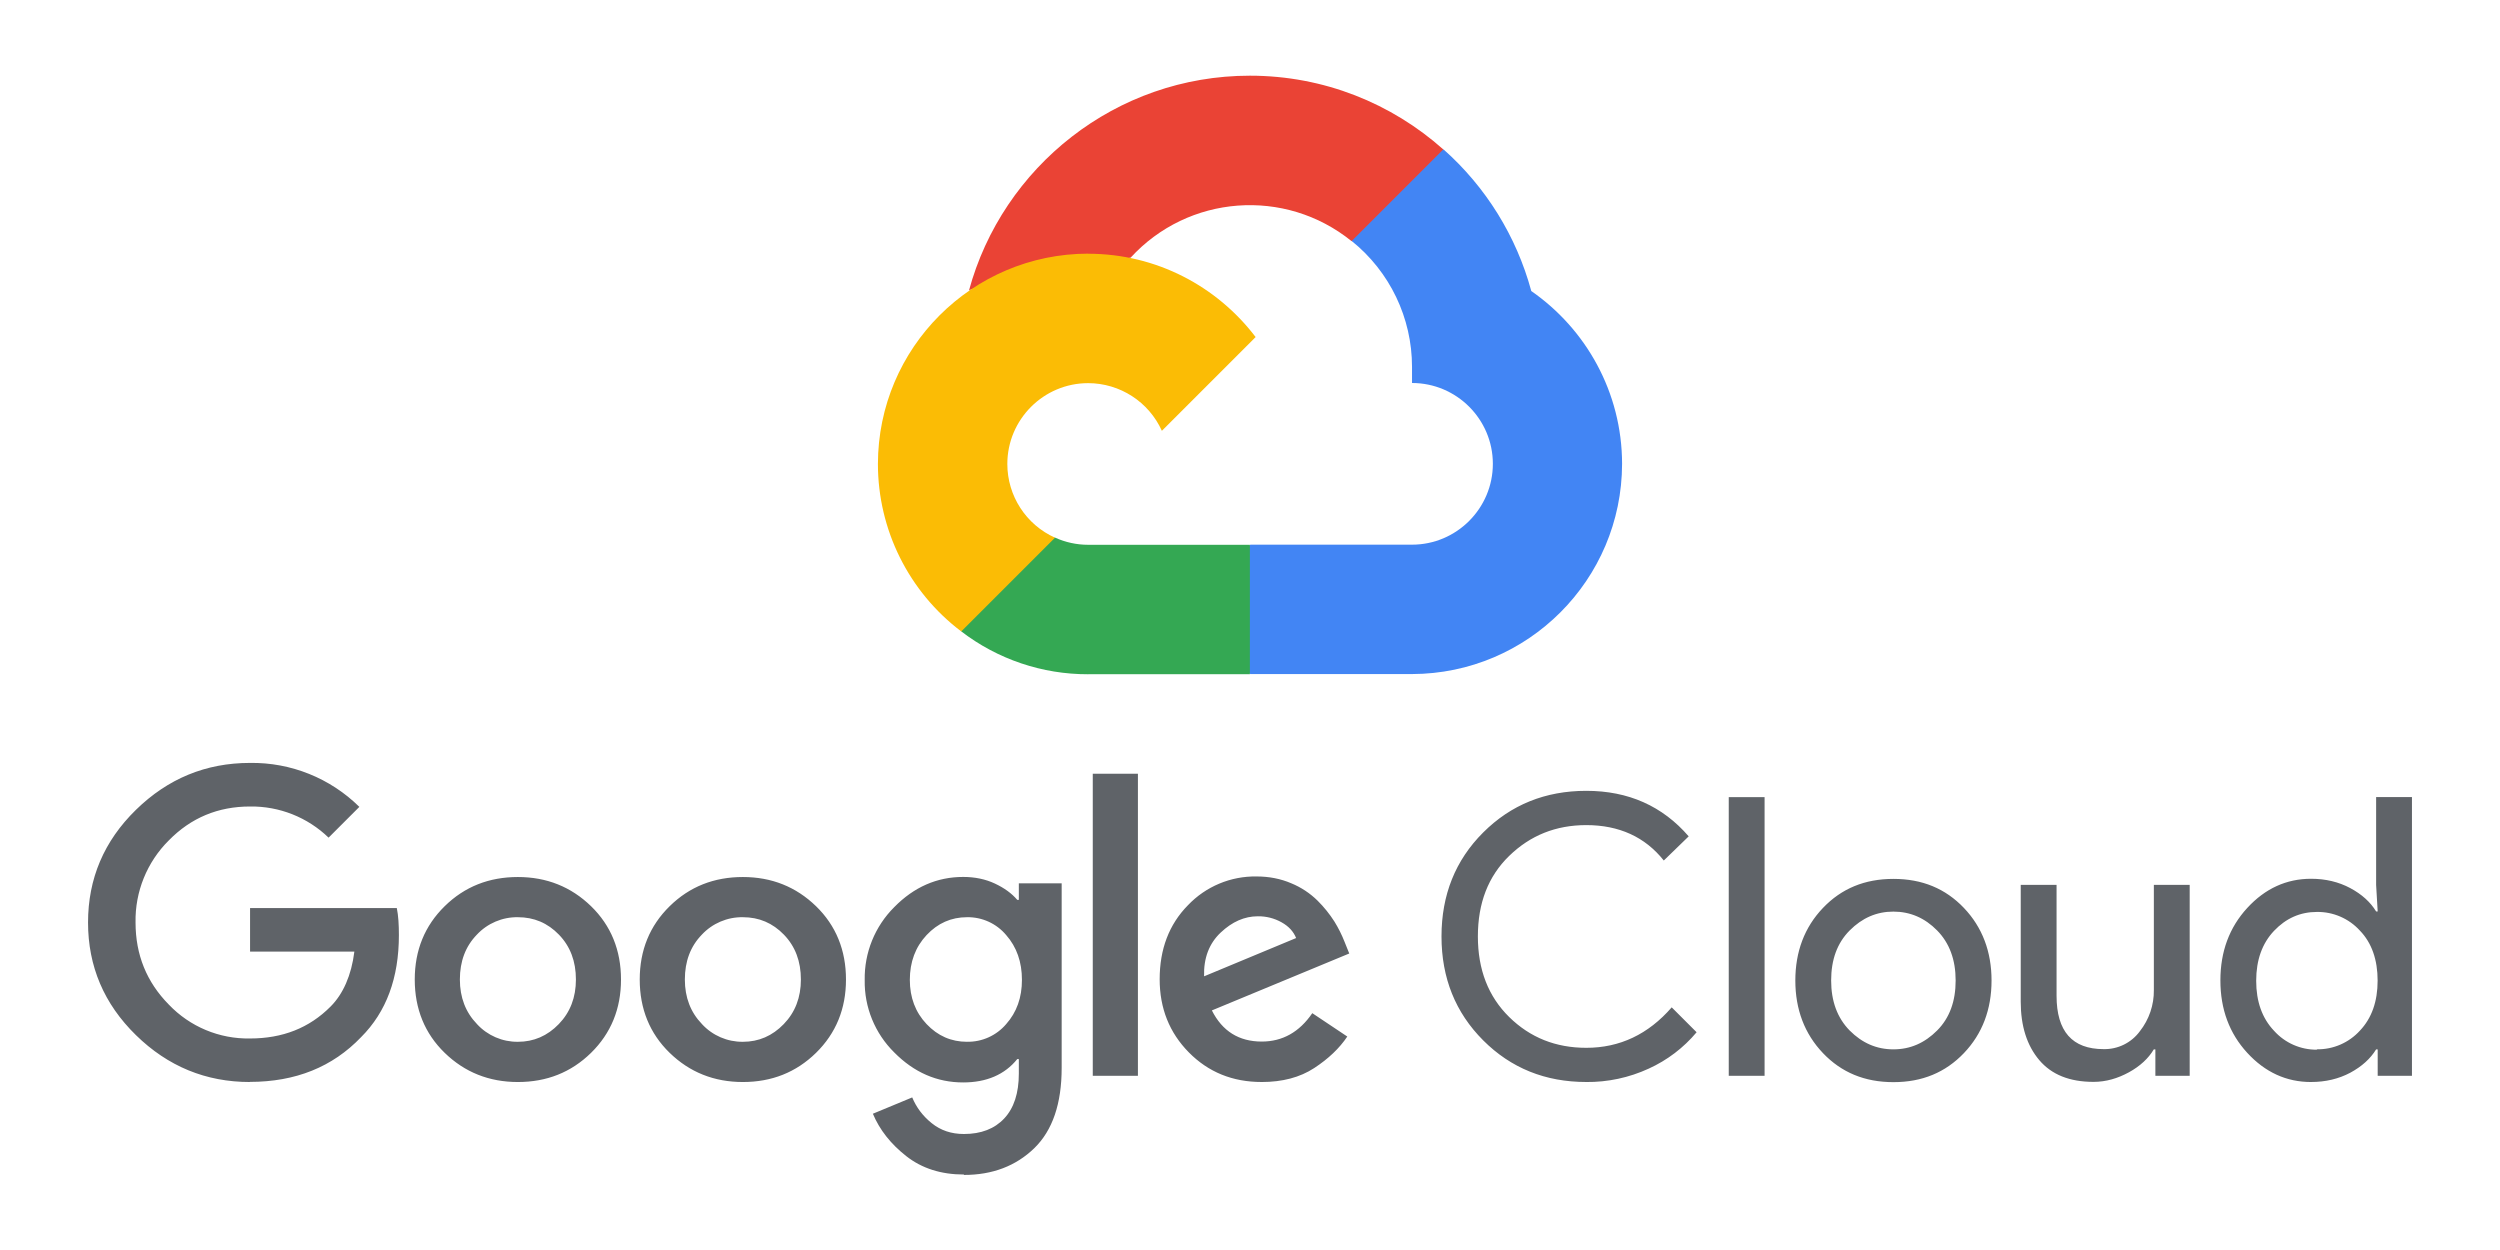
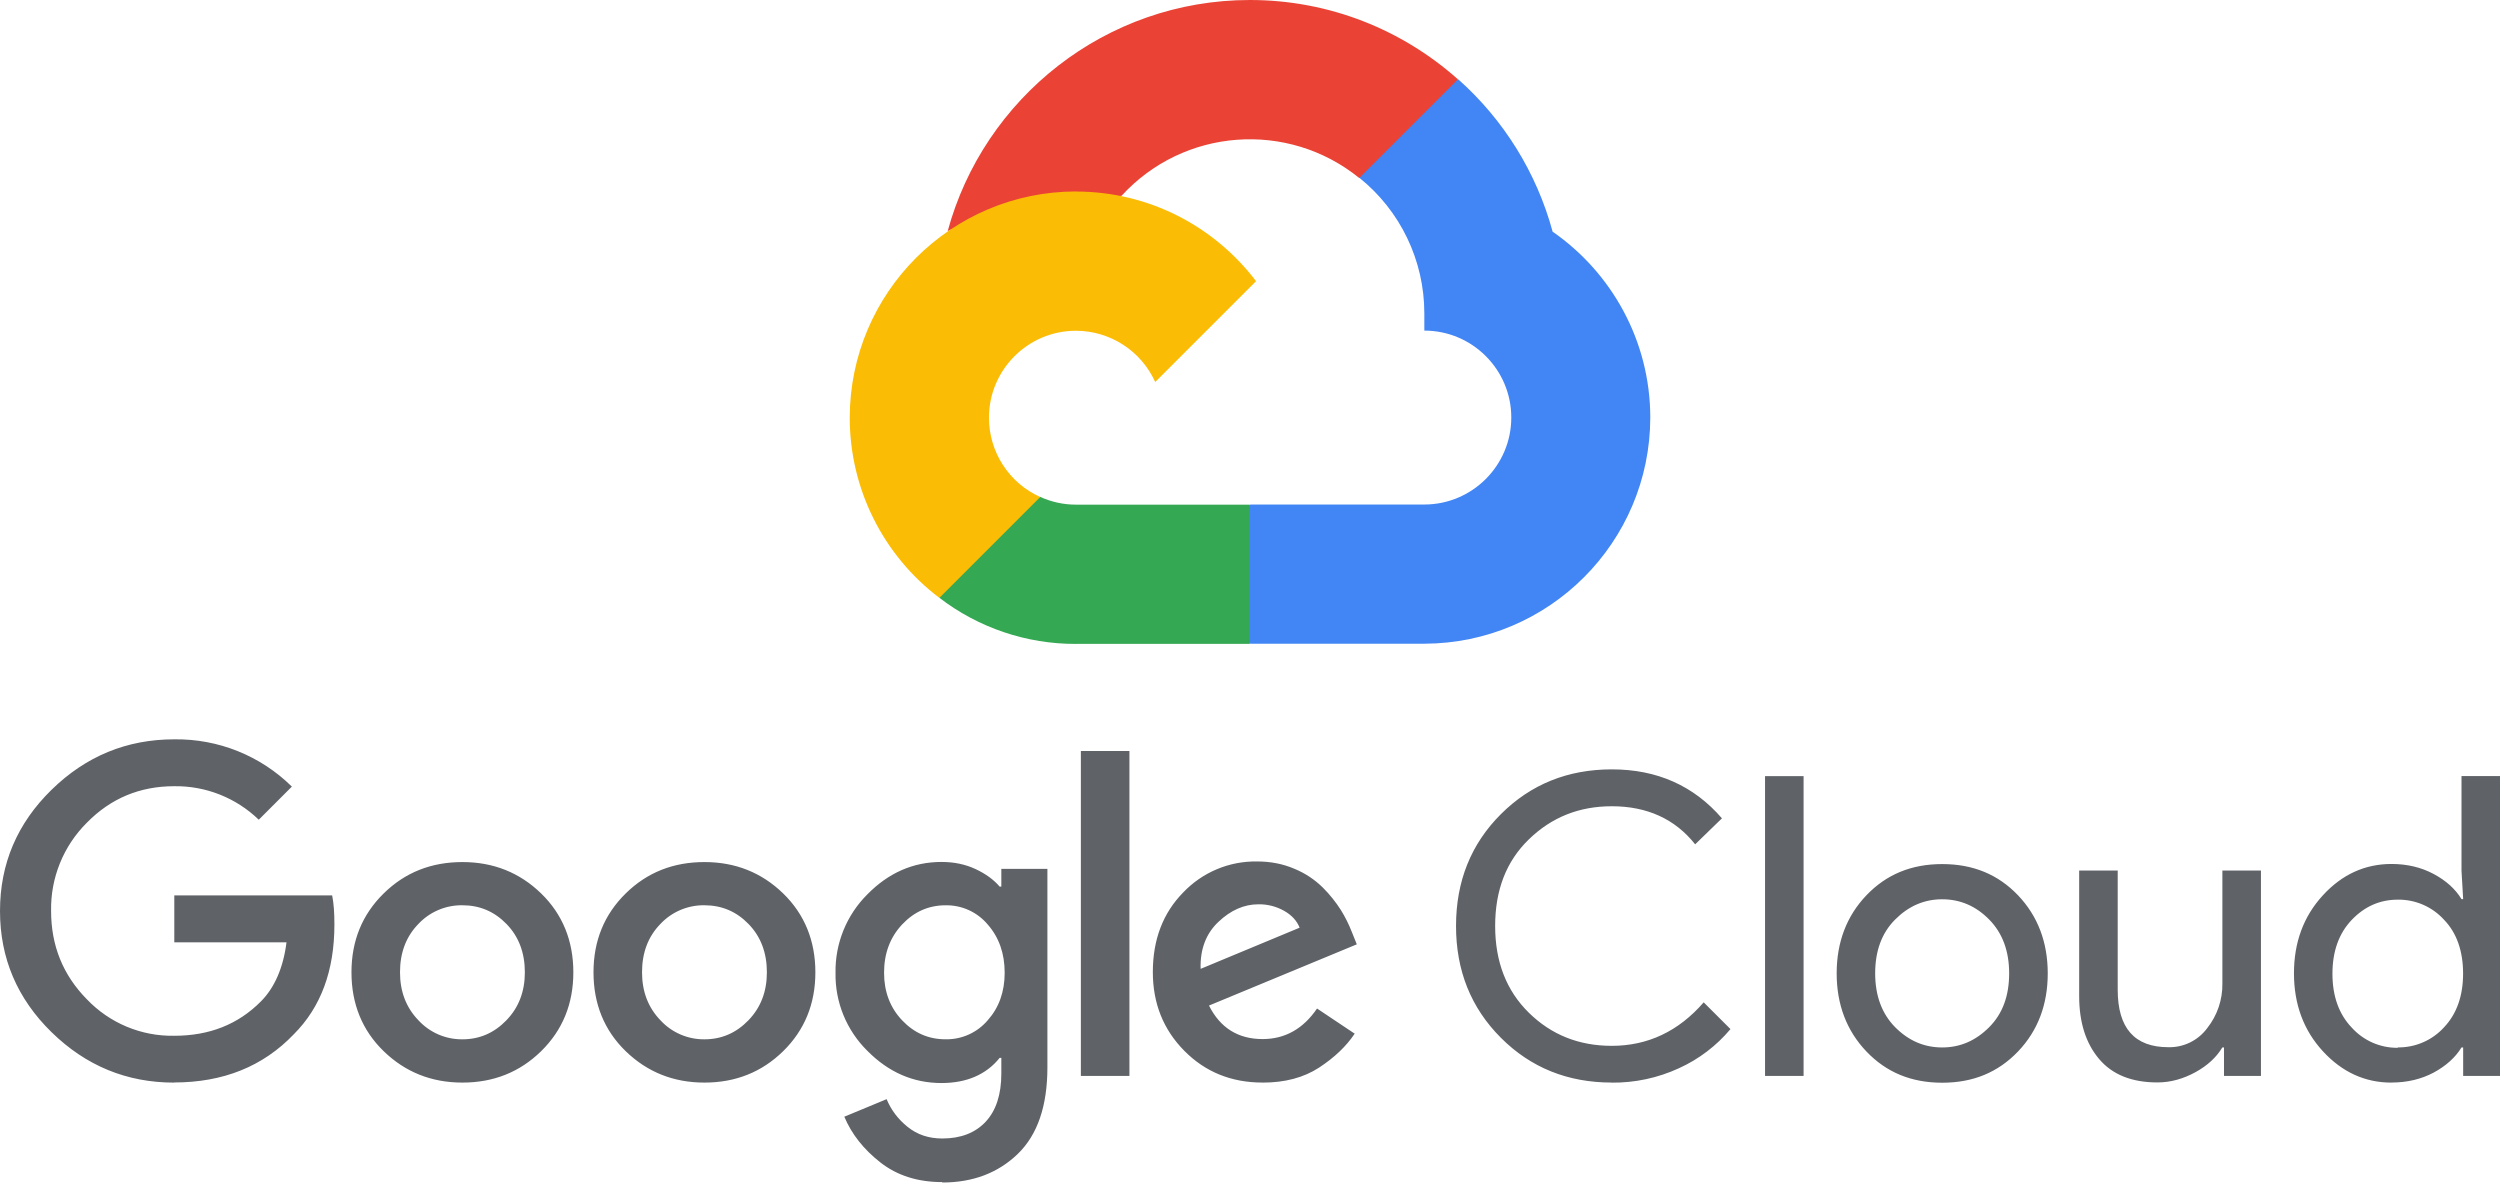
- <svg xmlns="http://www.w3.org/2000/svg" width="120" height="60">
-   <path d="M64.87 11.572l1.144.02 3.108-3.108.15-1.317c-2.47-2.197-5.72-3.534-9.277-3.534-6.44 0-11.876 4.382-13.486 10.318.34-.237 1.065-.06 1.065-.06l6.212-1.022s.32-.53.48-.497a7.76 7.76 0 0 1 10.605-.8z" fill="#ea4335" />
-   <path d="M73.5 13.962a13.99 13.99 0 0 0-4.216-6.796l-4.402 4.402a7.75 7.75 0 0 1 2.895 6.039v.777c2.142 0 3.88 1.743 3.88 3.88s-1.743 3.88-3.88 3.88h-7.762l-.777.78v4.658l.777.773h7.762A10.11 10.11 0 0 0 77.86 22.265c-.004-3.436-1.736-6.48-4.37-8.303z" fill="#4285f4" />
-   <path d="M52.234 32.362h7.76V26.15h-7.76a3.84 3.84 0 0 1-1.597-.347l-1.12.343-3.108 3.108-.272 1.05a9.96 9.96 0 0 0 6.098 2.06z" fill="#34a853" />
-   <path d="M52.234 12.175A10.11 10.11 0 0 0 42.14 22.269a10.08 10.08 0 0 0 4 8.04l4.5-4.5a3.88 3.88 0 0 1-2.288-3.538c0-2.142 1.743-3.88 3.88-3.88a3.89 3.89 0 0 1 3.538 2.288l4.5-4.5c-1.846-2.43-4.76-4-8.04-4z" fill="#fbbc05" />
-   <path d="M12 51.937c-2.12 0-3.94-.75-5.474-2.25s-2.3-3.304-2.3-5.408.765-3.908 2.3-5.408S9.883 36.62 12 36.62a7.32 7.32 0 0 1 5.249 2.11l-1.477 1.477a5.32 5.32 0 0 0-3.773-1.495c-1.53 0-2.83.54-3.896 1.627a5.41 5.41 0 0 0-1.597 3.941c0 1.546.53 2.857 1.597 3.94a5.25 5.25 0 0 0 3.896 1.627c1.558 0 2.845-.5 3.87-1.534.6-.6 1-1.5 1.14-2.635h-5.006v-2.092h7.044c.075.372.1.8.1 1.3 0 2.056-.603 3.686-1.813 4.895-1.372 1.435-3.15 2.15-5.345 2.15zm16.37-1.4c-.96.94-2.13 1.4-3.512 1.4s-2.554-.47-3.512-1.4-1.438-2.113-1.438-3.52.48-2.58 1.438-3.52 2.13-1.4 3.512-1.4 2.554.47 3.512 1.4 1.438 2.116 1.438 3.52-.48 2.58-1.438 3.52zm-5.474-1.38a2.63 2.63 0 0 0 1.963.849c.76 0 1.414-.282 1.963-.85s.822-1.28.822-2.14c0-.87-.27-1.588-.813-2.15s-1.198-.84-1.972-.84a2.64 2.64 0 0 0-1.972.84c-.543.56-.813 1.276-.813 2.15 0 .858.273 1.573.822 2.14zm16.273 1.38c-.96.94-2.13 1.4-3.512 1.4s-2.554-.47-3.512-1.4-1.438-2.113-1.438-3.52.48-2.58 1.438-3.52 2.13-1.4 3.512-1.4 2.554.47 3.512 1.4 1.438 2.116 1.438 3.52-.48 2.58-1.438 3.52zm-5.474-1.38a2.63 2.63 0 0 0 1.963.849c.76 0 1.414-.282 1.963-.85s.822-1.28.822-2.14c0-.87-.27-1.588-.813-2.15s-1.198-.84-1.972-.84a2.64 2.64 0 0 0-1.972.84c-.543.56-.813 1.276-.813 2.15 0 .858.273 1.573.822 2.14zm12.573 7.22c-1.095 0-2.017-.294-2.764-.88s-1.282-1.264-1.606-2.038l1.888-.783c.198.474.5.885.933 1.234s.94.522 1.552.522c.822 0 1.468-.25 1.933-.747s.7-1.216.7-2.15v-.7h-.075c-.6.747-1.477 1.122-2.596 1.122-1.258 0-2.36-.48-3.307-1.438a4.76 4.76 0 0 1-1.42-3.476 4.82 4.82 0 0 1 1.42-3.503c.945-.963 2.05-1.447 3.307-1.447.56 0 1.068.105 1.522.318s.813.474 1.074.783h.075V42.4h2.056v8.857c0 1.72-.438 3.004-1.318 3.86-.88.85-2.002 1.28-3.373 1.28zm.15-6.372a2.41 2.41 0 0 0 1.879-.849c.504-.567.756-1.273.756-2.122 0-.858-.252-1.576-.756-2.15a2.4 2.4 0 0 0-1.879-.858c-.76 0-1.408.288-1.942.858s-.804 1.288-.804 2.15c0 .846.267 1.555.804 2.122s1.183.85 1.942.85zM54.62 37.14v14.5h-2.167v-14.5zm5.94 14.796c-1.396 0-2.56-.474-3.494-1.42s-1.402-2.116-1.402-3.512c0-1.444.45-2.63 1.354-3.55a4.45 4.45 0 0 1 3.298-1.384c.597 0 1.153.108 1.663.327a3.92 3.92 0 0 1 1.27.84 5.84 5.84 0 0 1 .804.999 6.12 6.12 0 0 1 .486.972l.225.56L58.17 48.5c.5.996 1.3 1.495 2.392 1.495.996 0 1.807-.453 2.428-1.363l1.68 1.122c-.375.56-.903 1.065-1.588 1.513s-1.528.67-2.524.67zm-2.746-5.08l4.4-1.83c-.126-.312-.354-.564-.7-.756a2.26 2.26 0 0 0-1.14-.288c-.636 0-1.23.26-1.783.783s-.82 1.222-.795 2.092zm18.33 5.08c-1.97 0-3.62-.666-4.952-2s-2-2.995-2-4.988.666-3.656 2-4.988 2.983-2 4.952-2c2.017 0 3.656.73 4.913 2.185l-1.195 1.16c-.9-1.134-2.15-1.7-3.72-1.7-1.46 0-2.686.492-3.7 1.477s-1.504 2.272-1.504 3.866.5 2.884 1.504 3.87 2.233 1.477 3.7 1.477c1.606 0 2.977-.648 4.1-1.942l1.195 1.195a6.51 6.51 0 0 1-2.3 1.747 7.02 7.02 0 0 1-3.004.642zm8.556-.296h-1.72V38.263h1.72zm2.803-8.06c.885-.927 2-1.393 3.382-1.393s2.497.465 3.382 1.393 1.327 2.1 1.327 3.485-.44 2.557-1.327 3.485-2 1.393-3.382 1.393-2.497-.465-3.382-1.393-1.327-2.1-1.327-3.485.44-2.557 1.327-3.485zm1.28 5.883c.6.603 1.294.906 2.1.906s1.5-.303 2.1-.906.888-1.405.888-2.4-.297-1.798-.888-2.4-1.294-.906-2.1-.906-1.5.303-2.1.906-.888 1.405-.888 2.4.297 1.798.888 2.4zm16.32 2.177h-1.645v-1.27h-.075c-.26.435-.66.807-1.195 1.1s-1.1.46-1.7.46c-1.147 0-2.014-.348-2.605-1.047s-.888-1.633-.888-2.803v-5.606h1.72v5.324c0 1.708.753 2.56 2.26 2.56a2.1 2.1 0 0 0 1.738-.858 3.13 3.13 0 0 0 .672-1.981v-5.045h1.72v9.157zm5.828.297c-1.183 0-2.206-.468-3.064-1.402s-1.288-2.092-1.288-3.476.43-2.542 1.288-3.476 1.882-1.402 3.064-1.402c.696 0 1.324.15 1.88.447s.97.672 1.243 1.122h.075l-.075-1.27v-4.22h1.72v13.38h-1.645v-1.27h-.075c-.273.447-.687.822-1.243 1.122-.555.294-1.183.444-1.88.444zm.28-1.57a2.74 2.74 0 0 0 2.065-.897c.567-.597.85-1.402.85-2.4s-.282-1.813-.85-2.4a2.74 2.74 0 0 0-2.065-.897c-.798 0-1.483.303-2.056.906s-.858 1.405-.858 2.4.285 1.798.858 2.4a2.73 2.73 0 0 0 2.056.906z" fill="#5f6368" />
+ <svg xmlns="http://www.w3.org/2000/svg" version="1.1" id="Layer_1" x="0px" y="0px" width="111.547px" height="52.764px" viewBox="4.226 3.633 111.547 52.764" enable-background="new 4.226 3.633 111.547 52.764" xml:space="preserve">
+   <path fill="#EA4335" d="M64.87,11.572l1.144,0.02l3.108-3.108l0.149-1.317c-2.47-2.197-5.72-3.534-9.276-3.534  c-6.44,0-11.876,4.382-13.486,10.318c0.34-0.237,1.065-0.06,1.065-0.06l6.212-1.022c0,0,0.32-0.53,0.48-0.497  C57.034,9.344,61.68,8.994,64.87,11.572L64.87,11.572z" />
+   <path fill="#4285F4" d="M73.5,13.962c-0.714-2.627-2.18-4.989-4.216-6.796l-4.402,4.402c1.83,1.471,2.895,3.691,2.896,6.039v0.777  c2.142,0,3.88,1.743,3.88,3.88c0,2.137-1.743,3.88-3.88,3.88h-7.762l-0.777,0.78v4.658l0.777,0.773h7.762  c5.564-0.016,10.072-4.525,10.082-10.09c-0.004-3.436-1.735-6.48-4.369-8.303H73.5z" />
+   <path fill="#34A853" d="M52.234,32.361h7.76V26.15h-7.76c-0.551,0-1.096-0.118-1.597-0.347l-1.12,0.343l-3.108,3.108l-0.272,1.05  c1.749,1.342,3.893,2.067,6.098,2.06L52.234,32.361z" />
+   <path fill="#FBBC05" d="M52.234,12.175c-5.571,0.009-10.085,4.523-10.094,10.094c0,3.159,1.48,6.135,4,8.04l4.5-4.5  c-1.393-0.626-2.288-2.011-2.288-3.538c0-2.142,1.743-3.88,3.88-3.88c1.526,0.002,2.91,0.897,3.538,2.288l4.5-4.5  c-1.846-2.43-4.76-4-8.04-4L52.234,12.175z" />
+   <path fill="#5F6368" d="M12,51.938c-2.12,0-3.94-0.75-5.474-2.25c-1.534-1.5-2.3-3.305-2.3-5.408c0-2.104,0.765-3.908,2.3-5.408  c1.535-1.5,3.357-2.251,5.474-2.251c1.962-0.028,3.853,0.731,5.249,2.11l-1.477,1.477c-1.011-0.978-2.367-1.515-3.773-1.495  c-1.53,0-2.83,0.54-3.896,1.627c-1.048,1.041-1.625,2.464-1.597,3.94c0,1.547,0.53,2.857,1.597,3.941  c1.014,1.063,2.427,1.653,3.896,1.627c1.558,0,2.845-0.5,3.87-1.535c0.6-0.6,1-1.5,1.14-2.635h-5.006v-2.092h7.044  c0.075,0.372,0.1,0.8,0.1,1.3c0,2.056-0.603,3.687-1.813,4.896c-1.372,1.435-3.15,2.15-5.345,2.15L12,51.938z M28.37,50.537  c-0.96,0.939-2.13,1.4-3.512,1.4c-1.382,0-2.554-0.471-3.512-1.4s-1.438-2.113-1.438-3.52c0-1.408,0.48-2.58,1.438-3.521  s2.13-1.399,3.512-1.399c1.382,0,2.554,0.469,3.512,1.399c0.958,0.93,1.438,2.116,1.438,3.521  C29.808,48.421,29.328,49.598,28.37,50.537z M22.896,49.157c0.504,0.548,1.218,0.856,1.963,0.849c0.76,0,1.414-0.281,1.963-0.85  c0.549-0.568,0.822-1.28,0.822-2.141c0-0.869-0.27-1.588-0.813-2.149s-1.198-0.841-1.972-0.841  c-0.747-0.011-1.463,0.295-1.972,0.841c-0.543,0.56-0.813,1.276-0.813,2.149C22.074,47.874,22.347,48.589,22.896,49.157  L22.896,49.157z M39.169,50.537c-0.96,0.939-2.13,1.4-3.512,1.4c-1.382,0-2.554-0.471-3.512-1.4s-1.438-2.113-1.438-3.52  c0-1.408,0.48-2.58,1.438-3.521s2.13-1.399,3.512-1.399c1.382,0,2.554,0.469,3.512,1.399c0.958,0.93,1.438,2.116,1.438,3.521  C40.607,48.421,40.127,49.598,39.169,50.537z M33.695,49.157c0.505,0.548,1.218,0.856,1.963,0.849c0.76,0,1.414-0.281,1.963-0.85  c0.549-0.568,0.822-1.28,0.822-2.141c0-0.869-0.27-1.588-0.813-2.149s-1.198-0.841-1.972-0.841  c-0.747-0.011-1.463,0.295-1.972,0.841c-0.543,0.56-0.813,1.276-0.813,2.149C32.873,47.874,33.146,48.589,33.695,49.157  L33.695,49.157z M46.268,56.377c-1.095,0-2.017-0.294-2.764-0.88s-1.282-1.265-1.606-2.038l1.888-0.783  c0.198,0.475,0.5,0.885,0.933,1.234c0.433,0.349,0.94,0.521,1.552,0.521c0.822,0,1.468-0.25,1.933-0.746  c0.465-0.498,0.7-1.217,0.7-2.15v-0.7h-0.075c-0.6,0.747-1.477,1.122-2.596,1.122c-1.258,0-2.36-0.48-3.307-1.438  c-0.929-0.916-1.443-2.172-1.42-3.477c-0.023-1.313,0.49-2.577,1.42-3.503c0.945-0.963,2.05-1.447,3.307-1.447  c0.56,0,1.068,0.105,1.522,0.318s0.813,0.474,1.074,0.782h0.075V42.4h2.056v8.856c0,1.72-0.438,3.005-1.318,3.86  c-0.88,0.85-2.002,1.279-3.373,1.279L46.268,56.377z M46.418,50.005c0.722,0.013,1.412-0.299,1.879-0.849  c0.504-0.567,0.756-1.273,0.756-2.122c0-0.858-0.252-1.576-0.756-2.15c-0.465-0.555-1.155-0.87-1.879-0.858  c-0.76,0-1.408,0.289-1.942,0.858c-0.534,0.57-0.804,1.288-0.804,2.15c0,0.846,0.267,1.555,0.804,2.122  C45.013,49.723,45.659,50.006,46.418,50.005L46.418,50.005z M54.62,37.141v14.5h-2.167v-14.5H54.62z M60.561,51.936  c-1.396,0-2.561-0.474-3.495-1.42c-0.934-0.945-1.402-2.115-1.402-3.512c0-1.443,0.45-2.63,1.354-3.55  c0.857-0.902,2.053-1.404,3.298-1.384c0.597,0,1.153,0.107,1.663,0.326c0.475,0.195,0.906,0.48,1.271,0.84  c0.304,0.303,0.573,0.639,0.804,1c0.191,0.309,0.354,0.634,0.486,0.972l0.225,0.56L58.17,48.5c0.5,0.996,1.3,1.495,2.393,1.495  c0.996,0,1.807-0.453,2.428-1.363l1.68,1.122c-0.375,0.561-0.902,1.064-1.588,1.514c-0.686,0.447-1.527,0.67-2.523,0.67  L60.561,51.936z M57.814,46.855l4.4-1.83c-0.126-0.312-0.354-0.563-0.7-0.756c-0.348-0.194-0.74-0.294-1.14-0.287  c-0.636,0-1.23,0.26-1.783,0.783c-0.553,0.522-0.82,1.221-0.795,2.092L57.814,46.855z M76.145,51.936c-1.971,0-3.621-0.666-4.953-2  s-2-2.994-2-4.987s0.666-3.656,2-4.988s2.983-2,4.953-2c2.017,0,3.655,0.729,4.912,2.185l-1.195,1.16  c-0.899-1.134-2.149-1.699-3.719-1.699c-1.461,0-2.687,0.492-3.701,1.477c-1.014,0.984-1.504,2.271-1.504,3.866  c0,1.594,0.5,2.884,1.504,3.87s2.233,1.477,3.701,1.477c1.605,0,2.977-0.648,4.1-1.941l1.195,1.194  c-0.627,0.747-1.412,1.345-2.301,1.747c-0.941,0.434-1.967,0.652-3.004,0.643L76.145,51.936z M84.7,51.641h-1.72V38.264h1.72V51.641  z M87.503,43.58c0.886-0.928,2-1.393,3.382-1.393c1.383,0,2.497,0.465,3.383,1.393c0.885,0.928,1.326,2.1,1.326,3.484  c0,1.386-0.439,2.558-1.326,3.485c-0.888,0.929-2,1.394-3.383,1.394c-1.382,0-2.496-0.465-3.382-1.394  c-0.885-0.928-1.327-2.1-1.327-3.485C86.176,45.68,86.616,44.508,87.503,43.58z M88.783,49.463c0.6,0.604,1.294,0.906,2.1,0.906  c0.807,0,1.5-0.303,2.1-0.906c0.601-0.604,0.889-1.404,0.889-2.4c0-0.994-0.297-1.797-0.889-2.399  c-0.59-0.603-1.293-0.906-2.1-0.906c-0.806,0-1.5,0.304-2.1,0.906s-0.889,1.405-0.889,2.399  C87.895,48.059,88.191,48.861,88.783,49.463z M105.104,51.641h-1.646V50.37h-0.075c-0.26,0.435-0.66,0.807-1.195,1.101  c-0.535,0.293-1.1,0.459-1.699,0.459c-1.147,0-2.014-0.348-2.605-1.047c-0.591-0.699-0.888-1.633-0.888-2.803v-5.605h1.72v5.323  c0,1.708,0.753,2.56,2.26,2.56c0.686,0.016,1.334-0.305,1.738-0.857c0.445-0.563,0.682-1.264,0.672-1.98v-5.045h1.721v9.156  L105.104,51.641z M110.932,51.938c-1.184,0-2.207-0.469-3.064-1.402c-0.858-0.934-1.288-2.092-1.288-3.477  c0-1.384,0.43-2.541,1.288-3.476c0.857-0.935,1.882-1.401,3.064-1.401c0.695,0,1.323,0.149,1.879,0.446  c0.557,0.297,0.971,0.672,1.244,1.122h0.074l-0.074-1.27V38.26h1.719v13.381h-1.645V50.37h-0.074  c-0.273,0.446-0.688,0.821-1.244,1.122c-0.555,0.294-1.183,0.443-1.879,0.443V51.938z M111.211,50.367  c0.785,0.01,1.537-0.316,2.064-0.896c0.567-0.598,0.851-1.402,0.851-2.4s-0.282-1.813-0.851-2.4  c-0.527-0.581-1.279-0.908-2.064-0.896c-0.798,0-1.482,0.303-2.057,0.906c-0.572,0.603-0.857,1.404-0.857,2.399  s0.285,1.798,0.857,2.399c0.524,0.584,1.273,0.914,2.057,0.906V50.367z" />
</svg>
